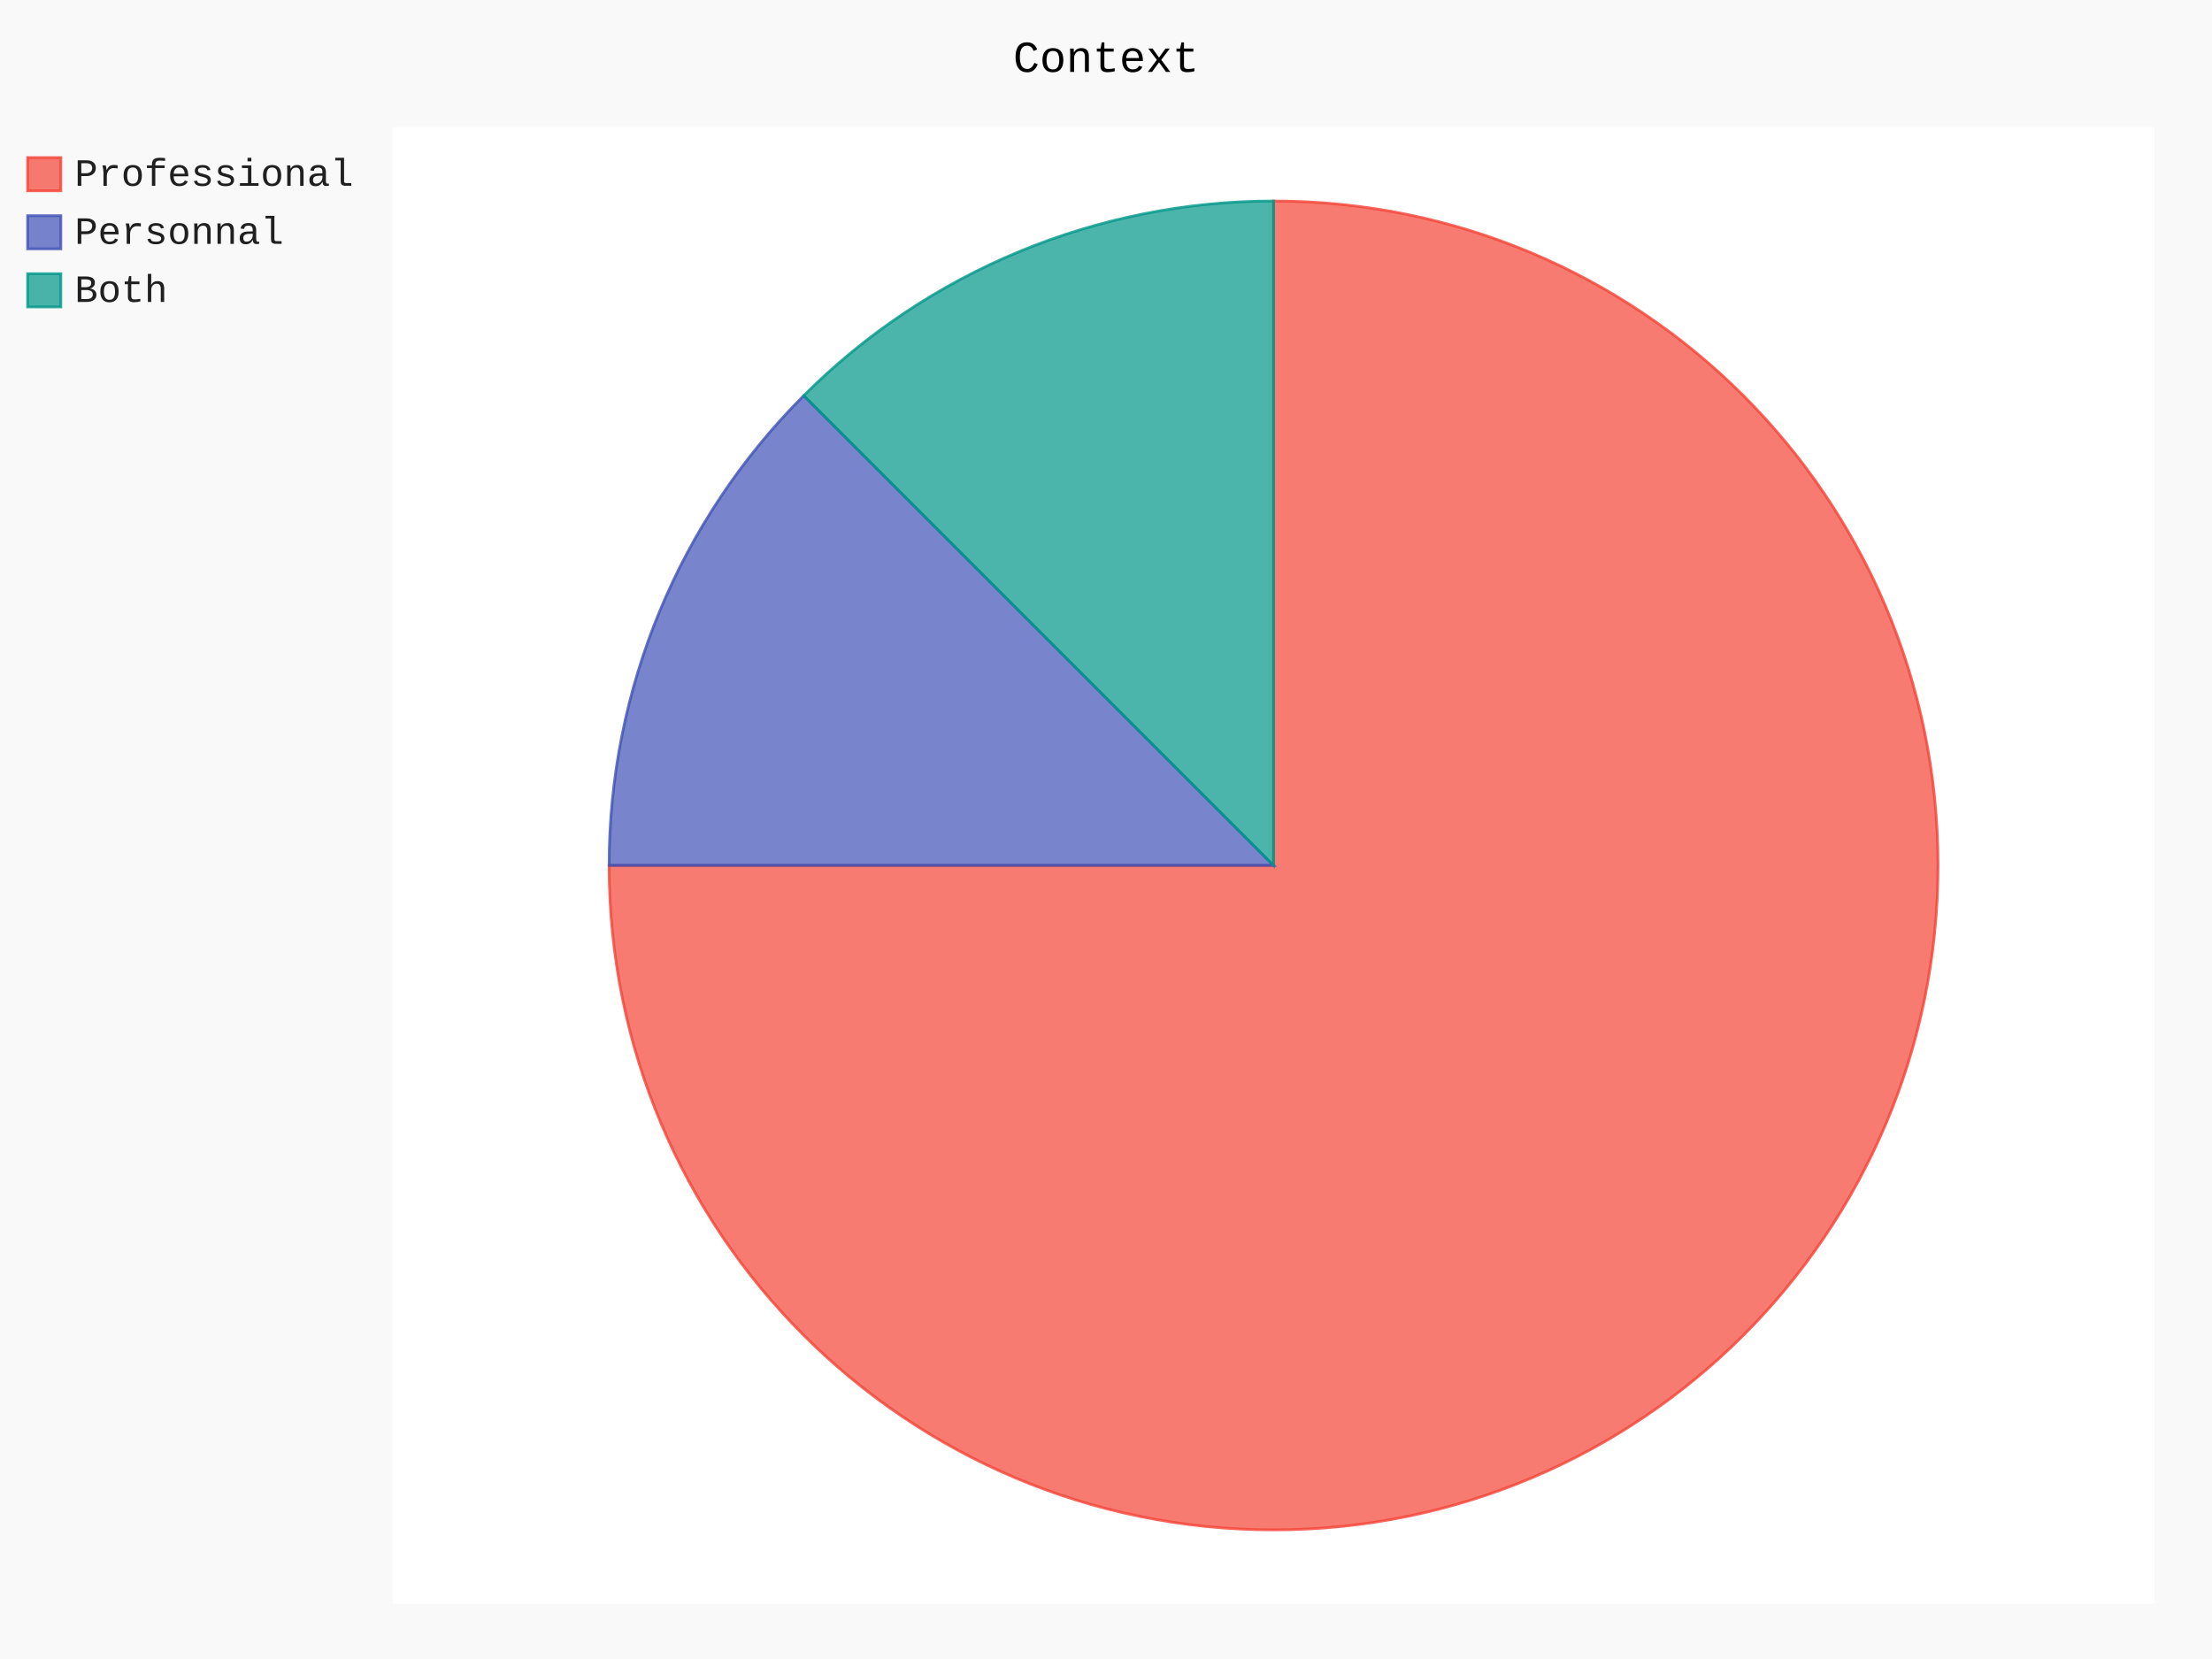
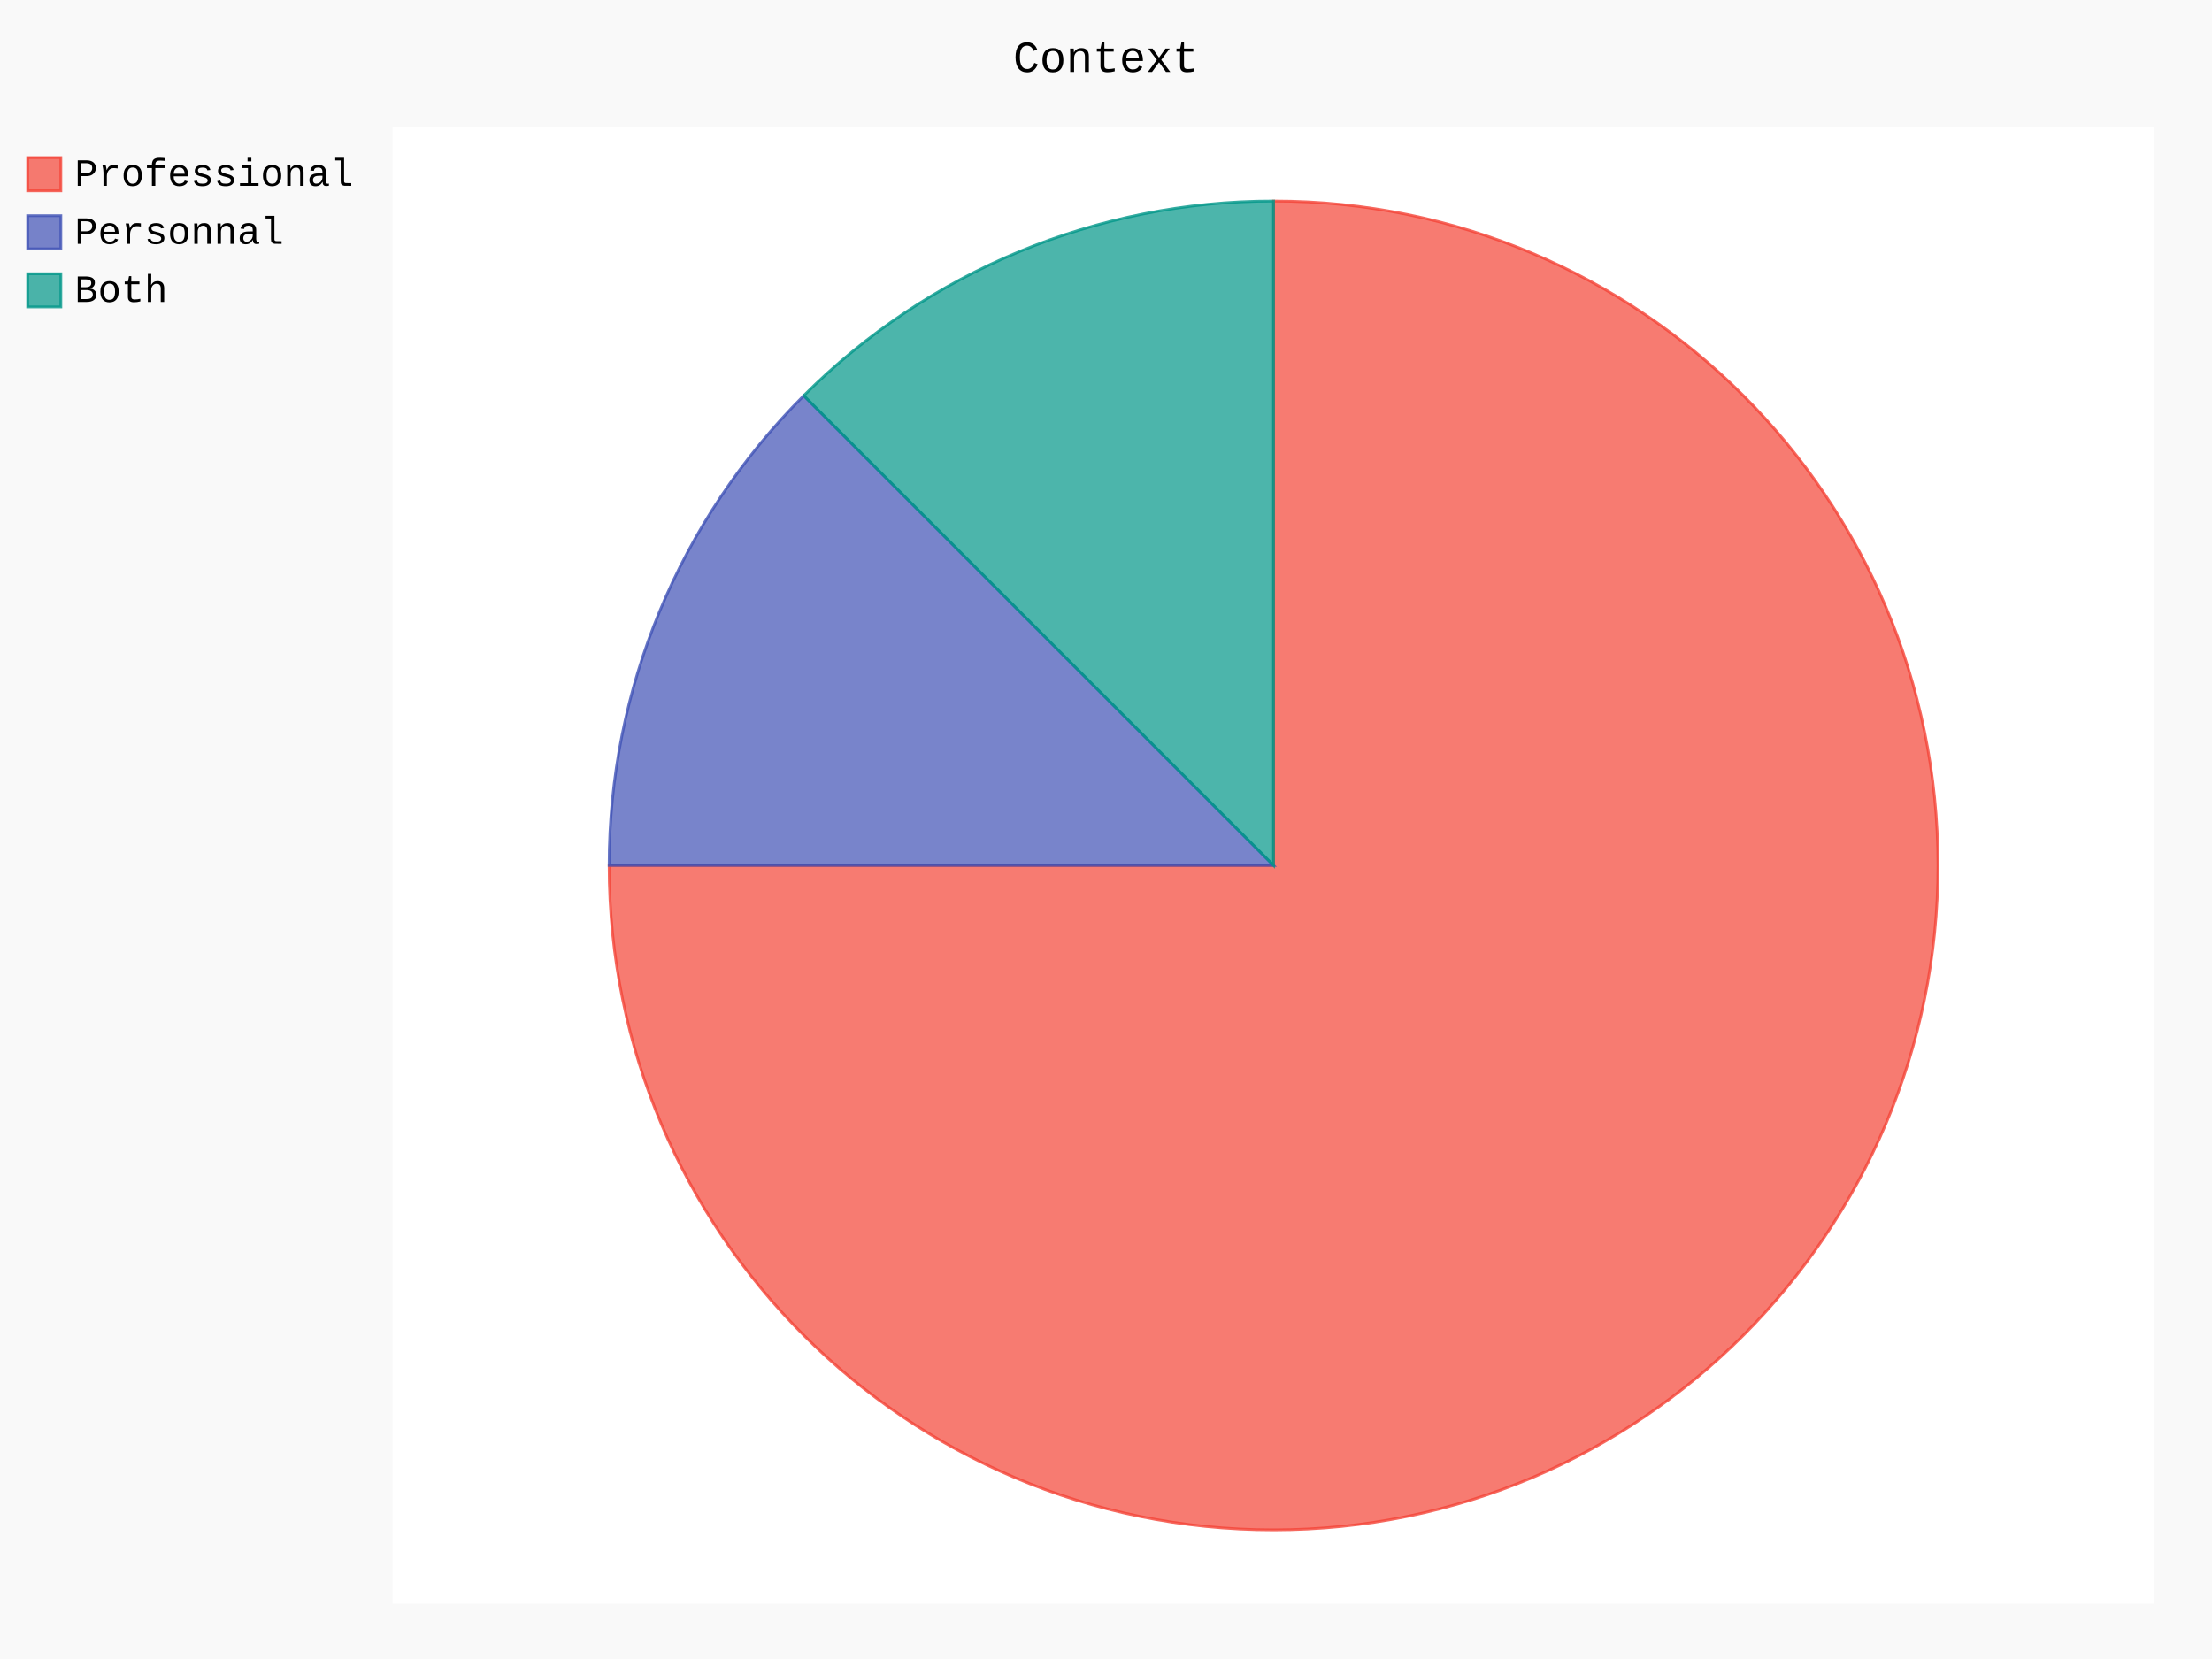
<svg xmlns="http://www.w3.org/2000/svg" id="chart-1e622ebd-6a99-4989-ba7e-cda9cbed08ca" class="pygal-chart" viewBox="0 0 800 600">
  <defs>
-     <style type="text/css">#chart-1e622ebd-6a99-4989-ba7e-cda9cbed08ca{-webkit-user-select:none;-webkit-font-smoothing:antialiased;font-family:Consolas,"Liberation Mono",Menlo,Courier,monospace}#chart-1e622ebd-6a99-4989-ba7e-cda9cbed08ca .title{font-family:Consolas,"Liberation Mono",Menlo,Courier,monospace;font-size:16px}#chart-1e622ebd-6a99-4989-ba7e-cda9cbed08ca .legends .legend text{font-family:Consolas,"Liberation Mono",Menlo,Courier,monospace;font-size:14px}#chart-1e622ebd-6a99-4989-ba7e-cda9cbed08ca .axis text{font-family:Consolas,"Liberation Mono",Menlo,Courier,monospace;font-size:10px}#chart-1e622ebd-6a99-4989-ba7e-cda9cbed08ca .axis text.major{font-family:Consolas,"Liberation Mono",Menlo,Courier,monospace;font-size:10px}#chart-1e622ebd-6a99-4989-ba7e-cda9cbed08ca .text-overlay text.value{font-family:Consolas,"Liberation Mono",Menlo,Courier,monospace;font-size:16px}#chart-1e622ebd-6a99-4989-ba7e-cda9cbed08ca .text-overlay text.label{font-family:Consolas,"Liberation Mono",Menlo,Courier,monospace;font-size:10px}#chart-1e622ebd-6a99-4989-ba7e-cda9cbed08ca .tooltip{font-family:Consolas,"Liberation Mono",Menlo,Courier,monospace;font-size:14px}#chart-1e622ebd-6a99-4989-ba7e-cda9cbed08ca text.no_data{font-family:Consolas,"Liberation Mono",Menlo,Courier,monospace;font-size:64px}
- #chart-1e622ebd-6a99-4989-ba7e-cda9cbed08ca{background-color:rgba(249,249,249,1)}#chart-1e622ebd-6a99-4989-ba7e-cda9cbed08ca path,#chart-1e622ebd-6a99-4989-ba7e-cda9cbed08ca line,#chart-1e622ebd-6a99-4989-ba7e-cda9cbed08ca rect,#chart-1e622ebd-6a99-4989-ba7e-cda9cbed08ca circle{-webkit-transition:150ms;-moz-transition:150ms;transition:150ms}#chart-1e622ebd-6a99-4989-ba7e-cda9cbed08ca .graph &gt; .background{fill:rgba(249,249,249,1)}#chart-1e622ebd-6a99-4989-ba7e-cda9cbed08ca .plot &gt; .background{fill:rgba(255,255,255,1)}#chart-1e622ebd-6a99-4989-ba7e-cda9cbed08ca .graph{fill:rgba(0,0,0,.87)}#chart-1e622ebd-6a99-4989-ba7e-cda9cbed08ca text.no_data{fill:rgba(0,0,0,1)}#chart-1e622ebd-6a99-4989-ba7e-cda9cbed08ca .title{fill:rgba(0,0,0,1)}#chart-1e622ebd-6a99-4989-ba7e-cda9cbed08ca .legends .legend text{fill:rgba(0,0,0,.87)}#chart-1e622ebd-6a99-4989-ba7e-cda9cbed08ca .legends .legend:hover text{fill:rgba(0,0,0,1)}#chart-1e622ebd-6a99-4989-ba7e-cda9cbed08ca .axis .line{stroke:rgba(0,0,0,1)}#chart-1e622ebd-6a99-4989-ba7e-cda9cbed08ca .axis .guide.line{stroke:rgba(0,0,0,.54)}#chart-1e622ebd-6a99-4989-ba7e-cda9cbed08ca .axis .major.line{stroke:rgba(0,0,0,.87)}#chart-1e622ebd-6a99-4989-ba7e-cda9cbed08ca .axis text.major{fill:rgba(0,0,0,1)}#chart-1e622ebd-6a99-4989-ba7e-cda9cbed08ca .axis.y .guides:hover .guide.line,#chart-1e622ebd-6a99-4989-ba7e-cda9cbed08ca .line-graph .axis.x .guides:hover .guide.line,#chart-1e622ebd-6a99-4989-ba7e-cda9cbed08ca .stackedline-graph .axis.x .guides:hover .guide.line,#chart-1e622ebd-6a99-4989-ba7e-cda9cbed08ca .xy-graph .axis.x .guides:hover .guide.line{stroke:rgba(0,0,0,1)}#chart-1e622ebd-6a99-4989-ba7e-cda9cbed08ca .axis .guides:hover text{fill:rgba(0,0,0,1)}#chart-1e622ebd-6a99-4989-ba7e-cda9cbed08ca .reactive{fill-opacity:.7;stroke-opacity:.8;stroke-width:1}#chart-1e622ebd-6a99-4989-ba7e-cda9cbed08ca .ci{stroke:rgba(0,0,0,.87)}#chart-1e622ebd-6a99-4989-ba7e-cda9cbed08ca .reactive.active,#chart-1e622ebd-6a99-4989-ba7e-cda9cbed08ca .active .reactive{fill-opacity:.8;stroke-opacity:.9;stroke-width:4}#chart-1e622ebd-6a99-4989-ba7e-cda9cbed08ca .ci .reactive.active{stroke-width:1.5}#chart-1e622ebd-6a99-4989-ba7e-cda9cbed08ca .series text{fill:rgba(0,0,0,1)}#chart-1e622ebd-6a99-4989-ba7e-cda9cbed08ca .tooltip rect{fill:rgba(255,255,255,1);stroke:rgba(0,0,0,1);-webkit-transition:opacity 150ms;-moz-transition:opacity 150ms;transition:opacity 150ms}#chart-1e622ebd-6a99-4989-ba7e-cda9cbed08ca .tooltip .label{fill:rgba(0,0,0,.87)}#chart-1e622ebd-6a99-4989-ba7e-cda9cbed08ca .tooltip .label{fill:rgba(0,0,0,.87)}#chart-1e622ebd-6a99-4989-ba7e-cda9cbed08ca .tooltip .legend{font-size:.8em;fill:rgba(0,0,0,.54)}#chart-1e622ebd-6a99-4989-ba7e-cda9cbed08ca .tooltip .x_label{font-size:.6em;fill:rgba(0,0,0,1)}#chart-1e622ebd-6a99-4989-ba7e-cda9cbed08ca .tooltip .xlink{font-size:.5em;text-decoration:underline}#chart-1e622ebd-6a99-4989-ba7e-cda9cbed08ca .tooltip .value{font-size:1.5em}#chart-1e622ebd-6a99-4989-ba7e-cda9cbed08ca .bound{font-size:.5em}#chart-1e622ebd-6a99-4989-ba7e-cda9cbed08ca .max-value{font-size:.75em;fill:rgba(0,0,0,.54)}#chart-1e622ebd-6a99-4989-ba7e-cda9cbed08ca .map-element{fill:rgba(255,255,255,1);stroke:rgba(0,0,0,.54) !important}#chart-1e622ebd-6a99-4989-ba7e-cda9cbed08ca .map-element .reactive{fill-opacity:inherit;stroke-opacity:inherit}#chart-1e622ebd-6a99-4989-ba7e-cda9cbed08ca .color-0,#chart-1e622ebd-6a99-4989-ba7e-cda9cbed08ca .color-0 a:visited{stroke:#F44336;fill:#F44336}#chart-1e622ebd-6a99-4989-ba7e-cda9cbed08ca .color-1,#chart-1e622ebd-6a99-4989-ba7e-cda9cbed08ca .color-1 a:visited{stroke:#3F51B5;fill:#3F51B5}#chart-1e622ebd-6a99-4989-ba7e-cda9cbed08ca .color-2,#chart-1e622ebd-6a99-4989-ba7e-cda9cbed08ca .color-2 a:visited{stroke:#009688;fill:#009688}#chart-1e622ebd-6a99-4989-ba7e-cda9cbed08ca .text-overlay .color-0 text{fill:black}#chart-1e622ebd-6a99-4989-ba7e-cda9cbed08ca .text-overlay .color-1 text{fill:black}#chart-1e622ebd-6a99-4989-ba7e-cda9cbed08ca .text-overlay .color-2 text{fill:black}
- #chart-1e622ebd-6a99-4989-ba7e-cda9cbed08ca text.no_data{text-anchor:middle}#chart-1e622ebd-6a99-4989-ba7e-cda9cbed08ca .guide.line{fill:none}#chart-1e622ebd-6a99-4989-ba7e-cda9cbed08ca .centered{text-anchor:middle}#chart-1e622ebd-6a99-4989-ba7e-cda9cbed08ca .title{text-anchor:middle}#chart-1e622ebd-6a99-4989-ba7e-cda9cbed08ca .legends .legend text{fill-opacity:1}#chart-1e622ebd-6a99-4989-ba7e-cda9cbed08ca .axis.x text{text-anchor:middle}#chart-1e622ebd-6a99-4989-ba7e-cda9cbed08ca .axis.x:not(.web) text[transform]{text-anchor:start}#chart-1e622ebd-6a99-4989-ba7e-cda9cbed08ca .axis.x:not(.web) text[transform].backwards{text-anchor:end}#chart-1e622ebd-6a99-4989-ba7e-cda9cbed08ca .axis.y text{text-anchor:end}#chart-1e622ebd-6a99-4989-ba7e-cda9cbed08ca .axis.y text[transform].backwards{text-anchor:start}#chart-1e622ebd-6a99-4989-ba7e-cda9cbed08ca .axis.y2 text{text-anchor:start}#chart-1e622ebd-6a99-4989-ba7e-cda9cbed08ca .axis.y2 text[transform].backwards{text-anchor:end}#chart-1e622ebd-6a99-4989-ba7e-cda9cbed08ca .axis .guide.line{stroke-dasharray:4,4;stroke:black}#chart-1e622ebd-6a99-4989-ba7e-cda9cbed08ca .axis .major.guide.line{stroke-dasharray:6,6;stroke:black}#chart-1e622ebd-6a99-4989-ba7e-cda9cbed08ca .horizontal .axis.y .guide.line,#chart-1e622ebd-6a99-4989-ba7e-cda9cbed08ca .horizontal .axis.y2 .guide.line,#chart-1e622ebd-6a99-4989-ba7e-cda9cbed08ca .vertical .axis.x .guide.line{opacity:0}#chart-1e622ebd-6a99-4989-ba7e-cda9cbed08ca .horizontal .axis.always_show .guide.line,#chart-1e622ebd-6a99-4989-ba7e-cda9cbed08ca .vertical .axis.always_show .guide.line{opacity:1 !important}#chart-1e622ebd-6a99-4989-ba7e-cda9cbed08ca .axis.y .guides:hover .guide.line,#chart-1e622ebd-6a99-4989-ba7e-cda9cbed08ca .axis.y2 .guides:hover .guide.line,#chart-1e622ebd-6a99-4989-ba7e-cda9cbed08ca .axis.x .guides:hover .guide.line{opacity:1}#chart-1e622ebd-6a99-4989-ba7e-cda9cbed08ca .axis .guides:hover text{opacity:1}#chart-1e622ebd-6a99-4989-ba7e-cda9cbed08ca .nofill{fill:none}#chart-1e622ebd-6a99-4989-ba7e-cda9cbed08ca .subtle-fill{fill-opacity:.2}#chart-1e622ebd-6a99-4989-ba7e-cda9cbed08ca .dot{stroke-width:1px;fill-opacity:1;stroke-opacity:1}#chart-1e622ebd-6a99-4989-ba7e-cda9cbed08ca .dot.active{stroke-width:5px}#chart-1e622ebd-6a99-4989-ba7e-cda9cbed08ca .dot.negative{fill:transparent}#chart-1e622ebd-6a99-4989-ba7e-cda9cbed08ca text,#chart-1e622ebd-6a99-4989-ba7e-cda9cbed08ca tspan{stroke:none !important}#chart-1e622ebd-6a99-4989-ba7e-cda9cbed08ca .series text.active{opacity:1}#chart-1e622ebd-6a99-4989-ba7e-cda9cbed08ca .tooltip rect{fill-opacity:.95;stroke-width:.5}#chart-1e622ebd-6a99-4989-ba7e-cda9cbed08ca .tooltip text{fill-opacity:1}#chart-1e622ebd-6a99-4989-ba7e-cda9cbed08ca .showable{visibility:hidden}#chart-1e622ebd-6a99-4989-ba7e-cda9cbed08ca .showable.shown{visibility:visible}#chart-1e622ebd-6a99-4989-ba7e-cda9cbed08ca .gauge-background{fill:rgba(229,229,229,1);stroke:none}#chart-1e622ebd-6a99-4989-ba7e-cda9cbed08ca .bg-lines{stroke:rgba(249,249,249,1);stroke-width:2px}</style>
+     <style type="text/css">:root{color-scheme:light dark}#chart-1e622ebd-6a99-4989-ba7e-cda9cbed08ca{-webkit-user-select:none;-webkit-font-smoothing:antialiased;font-family:Consolas,"Liberation Mono",Menlo,Courier,monospace}#chart-1e622ebd-6a99-4989-ba7e-cda9cbed08ca .title{font-family:Consolas,"Liberation Mono",Menlo,Courier,monospace;font-size:16px}#chart-1e622ebd-6a99-4989-ba7e-cda9cbed08ca .legends .legend text{font-family:Consolas,"Liberation Mono",Menlo,Courier,monospace;font-size:14px}#chart-1e622ebd-6a99-4989-ba7e-cda9cbed08ca .axis text{font-family:Consolas,"Liberation Mono",Menlo,Courier,monospace;font-size:10px}#chart-1e622ebd-6a99-4989-ba7e-cda9cbed08ca .axis text.major{font-family:Consolas,"Liberation Mono",Menlo,Courier,monospace;font-size:10px}#chart-1e622ebd-6a99-4989-ba7e-cda9cbed08ca .text-overlay text.value{font-family:Consolas,"Liberation Mono",Menlo,Courier,monospace;font-size:16px}#chart-1e622ebd-6a99-4989-ba7e-cda9cbed08ca .text-overlay text.label{font-family:Consolas,"Liberation Mono",Menlo,Courier,monospace;font-size:10px}#chart-1e622ebd-6a99-4989-ba7e-cda9cbed08ca .tooltip{font-family:Consolas,"Liberation Mono",Menlo,Courier,monospace;font-size:14px}#chart-1e622ebd-6a99-4989-ba7e-cda9cbed08ca text.no_data{font-family:Consolas,"Liberation Mono",Menlo,Courier,monospace;font-size:64px}
+ #chart-1e622ebd-6a99-4989-ba7e-cda9cbed08ca{background-color:rgba(249,249,249,1)}#chart-1e622ebd-6a99-4989-ba7e-cda9cbed08ca path,#chart-1e622ebd-6a99-4989-ba7e-cda9cbed08ca line,#chart-1e622ebd-6a99-4989-ba7e-cda9cbed08ca rect,#chart-1e622ebd-6a99-4989-ba7e-cda9cbed08ca circle{-webkit-transition:150ms;-moz-transition:150ms;transition:150ms}#chart-1e622ebd-6a99-4989-ba7e-cda9cbed08ca .graph &gt; .background{fill:rgba(249,249,249,1)}#chart-1e622ebd-6a99-4989-ba7e-cda9cbed08ca .plot &gt; .background{fill:rgba(255,255,255,1)}#chart-1e622ebd-6a99-4989-ba7e-cda9cbed08ca .graph{fill:light-dark(#000d,#fffd)}#chart-1e622ebd-6a99-4989-ba7e-cda9cbed08ca text.no_data{fill:light-dark(black,white)}#chart-1e622ebd-6a99-4989-ba7e-cda9cbed08ca .title{fill:light-dark(black,white)}#chart-1e622ebd-6a99-4989-ba7e-cda9cbed08ca .legends .legend text{fill:light-dark(#000d,#fffd)}#chart-1e622ebd-6a99-4989-ba7e-cda9cbed08ca .legends .legend:hover text{fill:light-dark(black,white)}#chart-1e622ebd-6a99-4989-ba7e-cda9cbed08ca .axis .line{stroke:light-dark(black,white)}#chart-1e622ebd-6a99-4989-ba7e-cda9cbed08ca .axis .guide.line{stroke:light-dark(#000d,#fffd)}#chart-1e622ebd-6a99-4989-ba7e-cda9cbed08ca .axis .major.line{stroke:light-dark(#000d,#fffd)}#chart-1e622ebd-6a99-4989-ba7e-cda9cbed08ca .axis text.major{fill:light-dark(black,white)}#chart-1e622ebd-6a99-4989-ba7e-cda9cbed08ca .axis.y .guides:hover .guide.line,#chart-1e622ebd-6a99-4989-ba7e-cda9cbed08ca .line-graph .axis.x .guides:hover .guide.line,#chart-1e622ebd-6a99-4989-ba7e-cda9cbed08ca .stackedline-graph .axis.x .guides:hover .guide.line,#chart-1e622ebd-6a99-4989-ba7e-cda9cbed08ca .xy-graph .axis.x .guides:hover .guide.line{stroke:light-dark(black,white)}#chart-1e622ebd-6a99-4989-ba7e-cda9cbed08ca .axis .guides:hover text{fill:light-dark(black,white)}#chart-1e622ebd-6a99-4989-ba7e-cda9cbed08ca .reactive{fill-opacity:.7;stroke-opacity:.8;stroke-width:1}#chart-1e622ebd-6a99-4989-ba7e-cda9cbed08ca .ci{stroke:light-dark(#000d,#fffd)}#chart-1e622ebd-6a99-4989-ba7e-cda9cbed08ca .reactive.active,#chart-1e622ebd-6a99-4989-ba7e-cda9cbed08ca .active .reactive{fill-opacity:.8;stroke-opacity:.9;stroke-width:4}#chart-1e622ebd-6a99-4989-ba7e-cda9cbed08ca .ci .reactive.active{stroke-width:1.5}#chart-1e622ebd-6a99-4989-ba7e-cda9cbed08ca .series text{fill:light-dark(black,white)}#chart-1e622ebd-6a99-4989-ba7e-cda9cbed08ca .tooltip rect{fill:rgba(255,255,255,1);stroke:light-dark(black,white);-webkit-transition:opacity 150ms;-moz-transition:opacity 150ms;transition:opacity 150ms}#chart-1e622ebd-6a99-4989-ba7e-cda9cbed08ca .tooltip .label{fill:light-dark(#000d,#fffd)}#chart-1e622ebd-6a99-4989-ba7e-cda9cbed08ca .tooltip .label{fill:light-dark(#000d,#fffd)}#chart-1e622ebd-6a99-4989-ba7e-cda9cbed08ca .tooltip .legend{font-size:.8em;fill:light-dark(#000d,#fffd)}#chart-1e622ebd-6a99-4989-ba7e-cda9cbed08ca .tooltip .x_label{font-size:.6em;fill:light-dark(black,white)}#chart-1e622ebd-6a99-4989-ba7e-cda9cbed08ca .tooltip .xlink{font-size:.5em;text-decoration:underline}#chart-1e622ebd-6a99-4989-ba7e-cda9cbed08ca .tooltip .value{font-size:1.5em}#chart-1e622ebd-6a99-4989-ba7e-cda9cbed08ca .bound{font-size:.5em}#chart-1e622ebd-6a99-4989-ba7e-cda9cbed08ca .max-value{font-size:.75em;fill:light-dark(#000d,#fffd)}#chart-1e622ebd-6a99-4989-ba7e-cda9cbed08ca .map-element{fill:rgba(255,255,255,1);stroke:light-dark(#000d,#fffd) !important}#chart-1e622ebd-6a99-4989-ba7e-cda9cbed08ca .map-element .reactive{fill-opacity:inherit;stroke-opacity:inherit}#chart-1e622ebd-6a99-4989-ba7e-cda9cbed08ca .color-0,#chart-1e622ebd-6a99-4989-ba7e-cda9cbed08ca .color-0 a:visited{stroke:#F44336;fill:#F44336}#chart-1e622ebd-6a99-4989-ba7e-cda9cbed08ca .color-1,#chart-1e622ebd-6a99-4989-ba7e-cda9cbed08ca .color-1 a:visited{stroke:#3F51B5;fill:#3F51B5}#chart-1e622ebd-6a99-4989-ba7e-cda9cbed08ca .color-2,#chart-1e622ebd-6a99-4989-ba7e-cda9cbed08ca .color-2 a:visited{stroke:#009688;fill:#009688}#chart-1e622ebd-6a99-4989-ba7e-cda9cbed08ca .text-overlay .color-0 text{fill:black}#chart-1e622ebd-6a99-4989-ba7e-cda9cbed08ca .text-overlay .color-1 text{fill:black}#chart-1e622ebd-6a99-4989-ba7e-cda9cbed08ca .text-overlay .color-2 text{fill:black}
+ #chart-1e622ebd-6a99-4989-ba7e-cda9cbed08ca text.no_data{text-anchor:middle}#chart-1e622ebd-6a99-4989-ba7e-cda9cbed08ca .guide.line{fill:none}#chart-1e622ebd-6a99-4989-ba7e-cda9cbed08ca .centered{text-anchor:middle}#chart-1e622ebd-6a99-4989-ba7e-cda9cbed08ca .title{text-anchor:middle}#chart-1e622ebd-6a99-4989-ba7e-cda9cbed08ca .legends .legend text{fill-opacity:1}#chart-1e622ebd-6a99-4989-ba7e-cda9cbed08ca .axis.x text{text-anchor:middle}#chart-1e622ebd-6a99-4989-ba7e-cda9cbed08ca .axis.x:not(.web) text[transform]{text-anchor:start}#chart-1e622ebd-6a99-4989-ba7e-cda9cbed08ca .axis.x:not(.web) text[transform].backwards{text-anchor:end}#chart-1e622ebd-6a99-4989-ba7e-cda9cbed08ca .axis.y text{text-anchor:end}#chart-1e622ebd-6a99-4989-ba7e-cda9cbed08ca .axis.y text[transform].backwards{text-anchor:start}#chart-1e622ebd-6a99-4989-ba7e-cda9cbed08ca .axis.y2 text{text-anchor:start}#chart-1e622ebd-6a99-4989-ba7e-cda9cbed08ca .axis.y2 text[transform].backwards{text-anchor:end}#chart-1e622ebd-6a99-4989-ba7e-cda9cbed08ca .axis .guide.line{stroke-dasharray:4,4;stroke:light-dark(black,white)}#chart-1e622ebd-6a99-4989-ba7e-cda9cbed08ca .axis .major.guide.line{stroke-dasharray:6,6;stroke:light-dark(black,white)}#chart-1e622ebd-6a99-4989-ba7e-cda9cbed08ca .horizontal .axis.y .guide.line,#chart-1e622ebd-6a99-4989-ba7e-cda9cbed08ca .horizontal .axis.y2 .guide.line,#chart-1e622ebd-6a99-4989-ba7e-cda9cbed08ca .vertical .axis.x .guide.line{opacity:0}#chart-1e622ebd-6a99-4989-ba7e-cda9cbed08ca .horizontal .axis.always_show .guide.line,#chart-1e622ebd-6a99-4989-ba7e-cda9cbed08ca .vertical .axis.always_show .guide.line{opacity:1 !important}#chart-1e622ebd-6a99-4989-ba7e-cda9cbed08ca .axis.y .guides:hover .guide.line,#chart-1e622ebd-6a99-4989-ba7e-cda9cbed08ca .axis.y2 .guides:hover .guide.line,#chart-1e622ebd-6a99-4989-ba7e-cda9cbed08ca .axis.x .guides:hover .guide.line{opacity:1}#chart-1e622ebd-6a99-4989-ba7e-cda9cbed08ca .axis .guides:hover text{opacity:1}#chart-1e622ebd-6a99-4989-ba7e-cda9cbed08ca .nofill{fill:none}#chart-1e622ebd-6a99-4989-ba7e-cda9cbed08ca .subtle-fill{fill-opacity:.2}#chart-1e622ebd-6a99-4989-ba7e-cda9cbed08ca .dot{stroke-width:1px;fill-opacity:1;stroke-opacity:1}#chart-1e622ebd-6a99-4989-ba7e-cda9cbed08ca .dot.active{stroke-width:5px}#chart-1e622ebd-6a99-4989-ba7e-cda9cbed08ca .dot.negative{fill:transparent}#chart-1e622ebd-6a99-4989-ba7e-cda9cbed08ca text,#chart-1e622ebd-6a99-4989-ba7e-cda9cbed08ca tspan{stroke:none !important}#chart-1e622ebd-6a99-4989-ba7e-cda9cbed08ca .series text.active{opacity:1}#chart-1e622ebd-6a99-4989-ba7e-cda9cbed08ca .tooltip rect{fill-opacity:.95;stroke-width:.5}#chart-1e622ebd-6a99-4989-ba7e-cda9cbed08ca .tooltip text{fill-opacity:1}#chart-1e622ebd-6a99-4989-ba7e-cda9cbed08ca .showable{visibility:hidden}#chart-1e622ebd-6a99-4989-ba7e-cda9cbed08ca .showable.shown{visibility:visible}#chart-1e622ebd-6a99-4989-ba7e-cda9cbed08ca .gauge-background{fill:rgba(229,229,229,1);stroke:none}#chart-1e622ebd-6a99-4989-ba7e-cda9cbed08ca .bg-lines{stroke:rgba(249,249,249,1);stroke-width:2px}</style>
  </defs>
  <g class="graph pie-graph vertical">
    <rect x="0" y="0" width="800" height="600" class="background" />
    <g transform="translate(142, 46)" class="plot">
      <rect x="0" y="0" width="637.2" height="534" class="background" />
      <g class="series serie-0 color-0">
        <g class="slices">
          <g class="slice">
            <path d="M318.6 26.7 A240.3 240.3 0 1 1 78.3 267 L318.6 267 A0 0 0 1 0 318.6 267 z" class="slice reactive tooltip-trigger" />
          </g>
        </g>
      </g>
      <g class="series serie-1 color-1">
        <g class="slices">
          <g class="slice">
            <path d="M78.3 267 A240.3 240.3 0 0 1 148.682 97.082 L318.6 267 A0 0 0 0 0 318.6 267 z" class="slice reactive tooltip-trigger" />
          </g>
        </g>
      </g>
      <g class="series serie-2 color-2">
        <g class="slices">
          <g class="slice">
            <path d="M148.682 97.082 A240.3 240.3 0 0 1 318.6 26.7 L318.6 267 A0 0 0 0 0 318.6 267 z" class="slice reactive tooltip-trigger" />
          </g>
        </g>
      </g>
    </g>
    <g class="titles">
      <text x="400.0" y="26" class="title plot_title">Context</text>
    </g>
    <g transform="translate(142, 46)" class="plot overlay">
      <g class="series serie-0 color-0" />
      <g class="series serie-1 color-1" />
      <g class="series serie-2 color-2" />
    </g>
    <g transform="translate(142, 46)" class="plot text-overlay">
      <g class="series serie-0 color-0" />
      <g class="series serie-1 color-1" />
      <g class="series serie-2 color-2" />
    </g>
    <g transform="translate(142, 46)" class="plot tooltip-overlay">
      <g transform="translate(0 0)" style="opacity: 0" class="tooltip">
        <rect rx="0" ry="0" width="0" height="0" class="tooltip-box" />
        <g class="text" />
      </g>
    </g>
    <g transform="translate(10, 56)" class="legends">
      <g id="activate-serie-0" class="legend reactive activate-serie">
        <rect x="0.0" y="1.0" width="12" height="12" class="color-0 reactive" />
        <text x="17.0" y="11.2">Professional</text>
      </g>
      <g id="activate-serie-1" class="legend reactive activate-serie">
        <rect x="0.0" y="22.0" width="12" height="12" class="color-1 reactive" />
        <text x="17.0" y="32.2">Personnal</text>
      </g>
      <g id="activate-serie-2" class="legend reactive activate-serie">
        <rect x="0.0" y="43.0" width="12" height="12" class="color-2 reactive" />
        <text x="17.0" y="53.2">Both</text>
      </g>
    </g>
    <g transform="translate(790, 56)" class="legends" />
  </g>
</svg>
